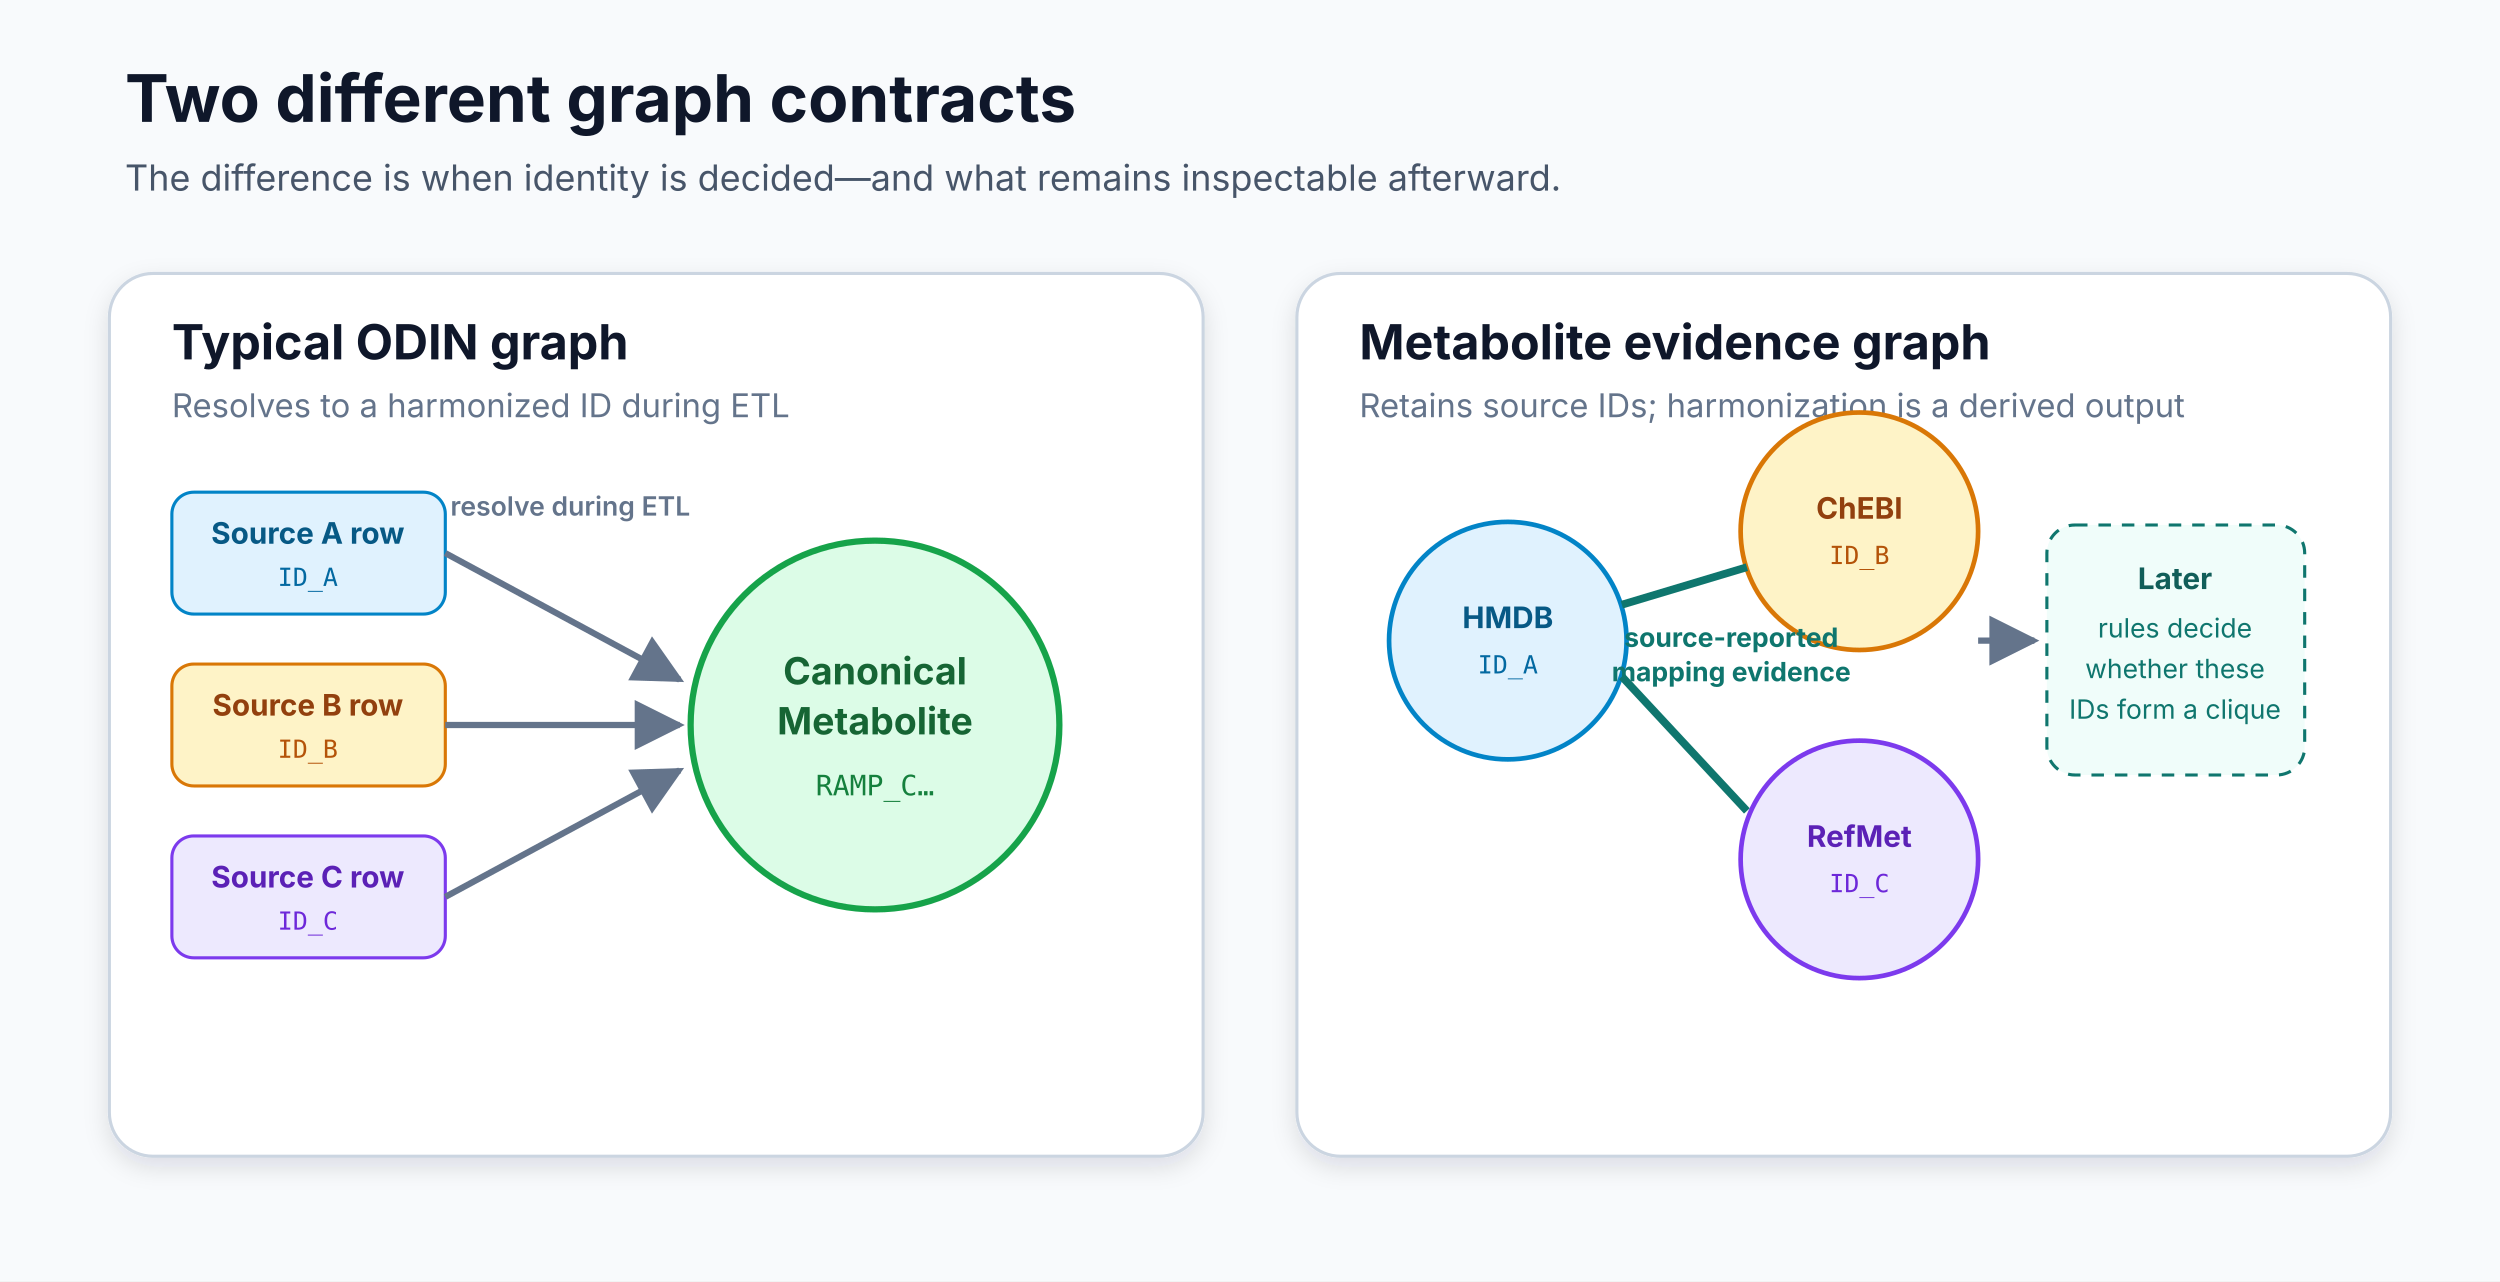
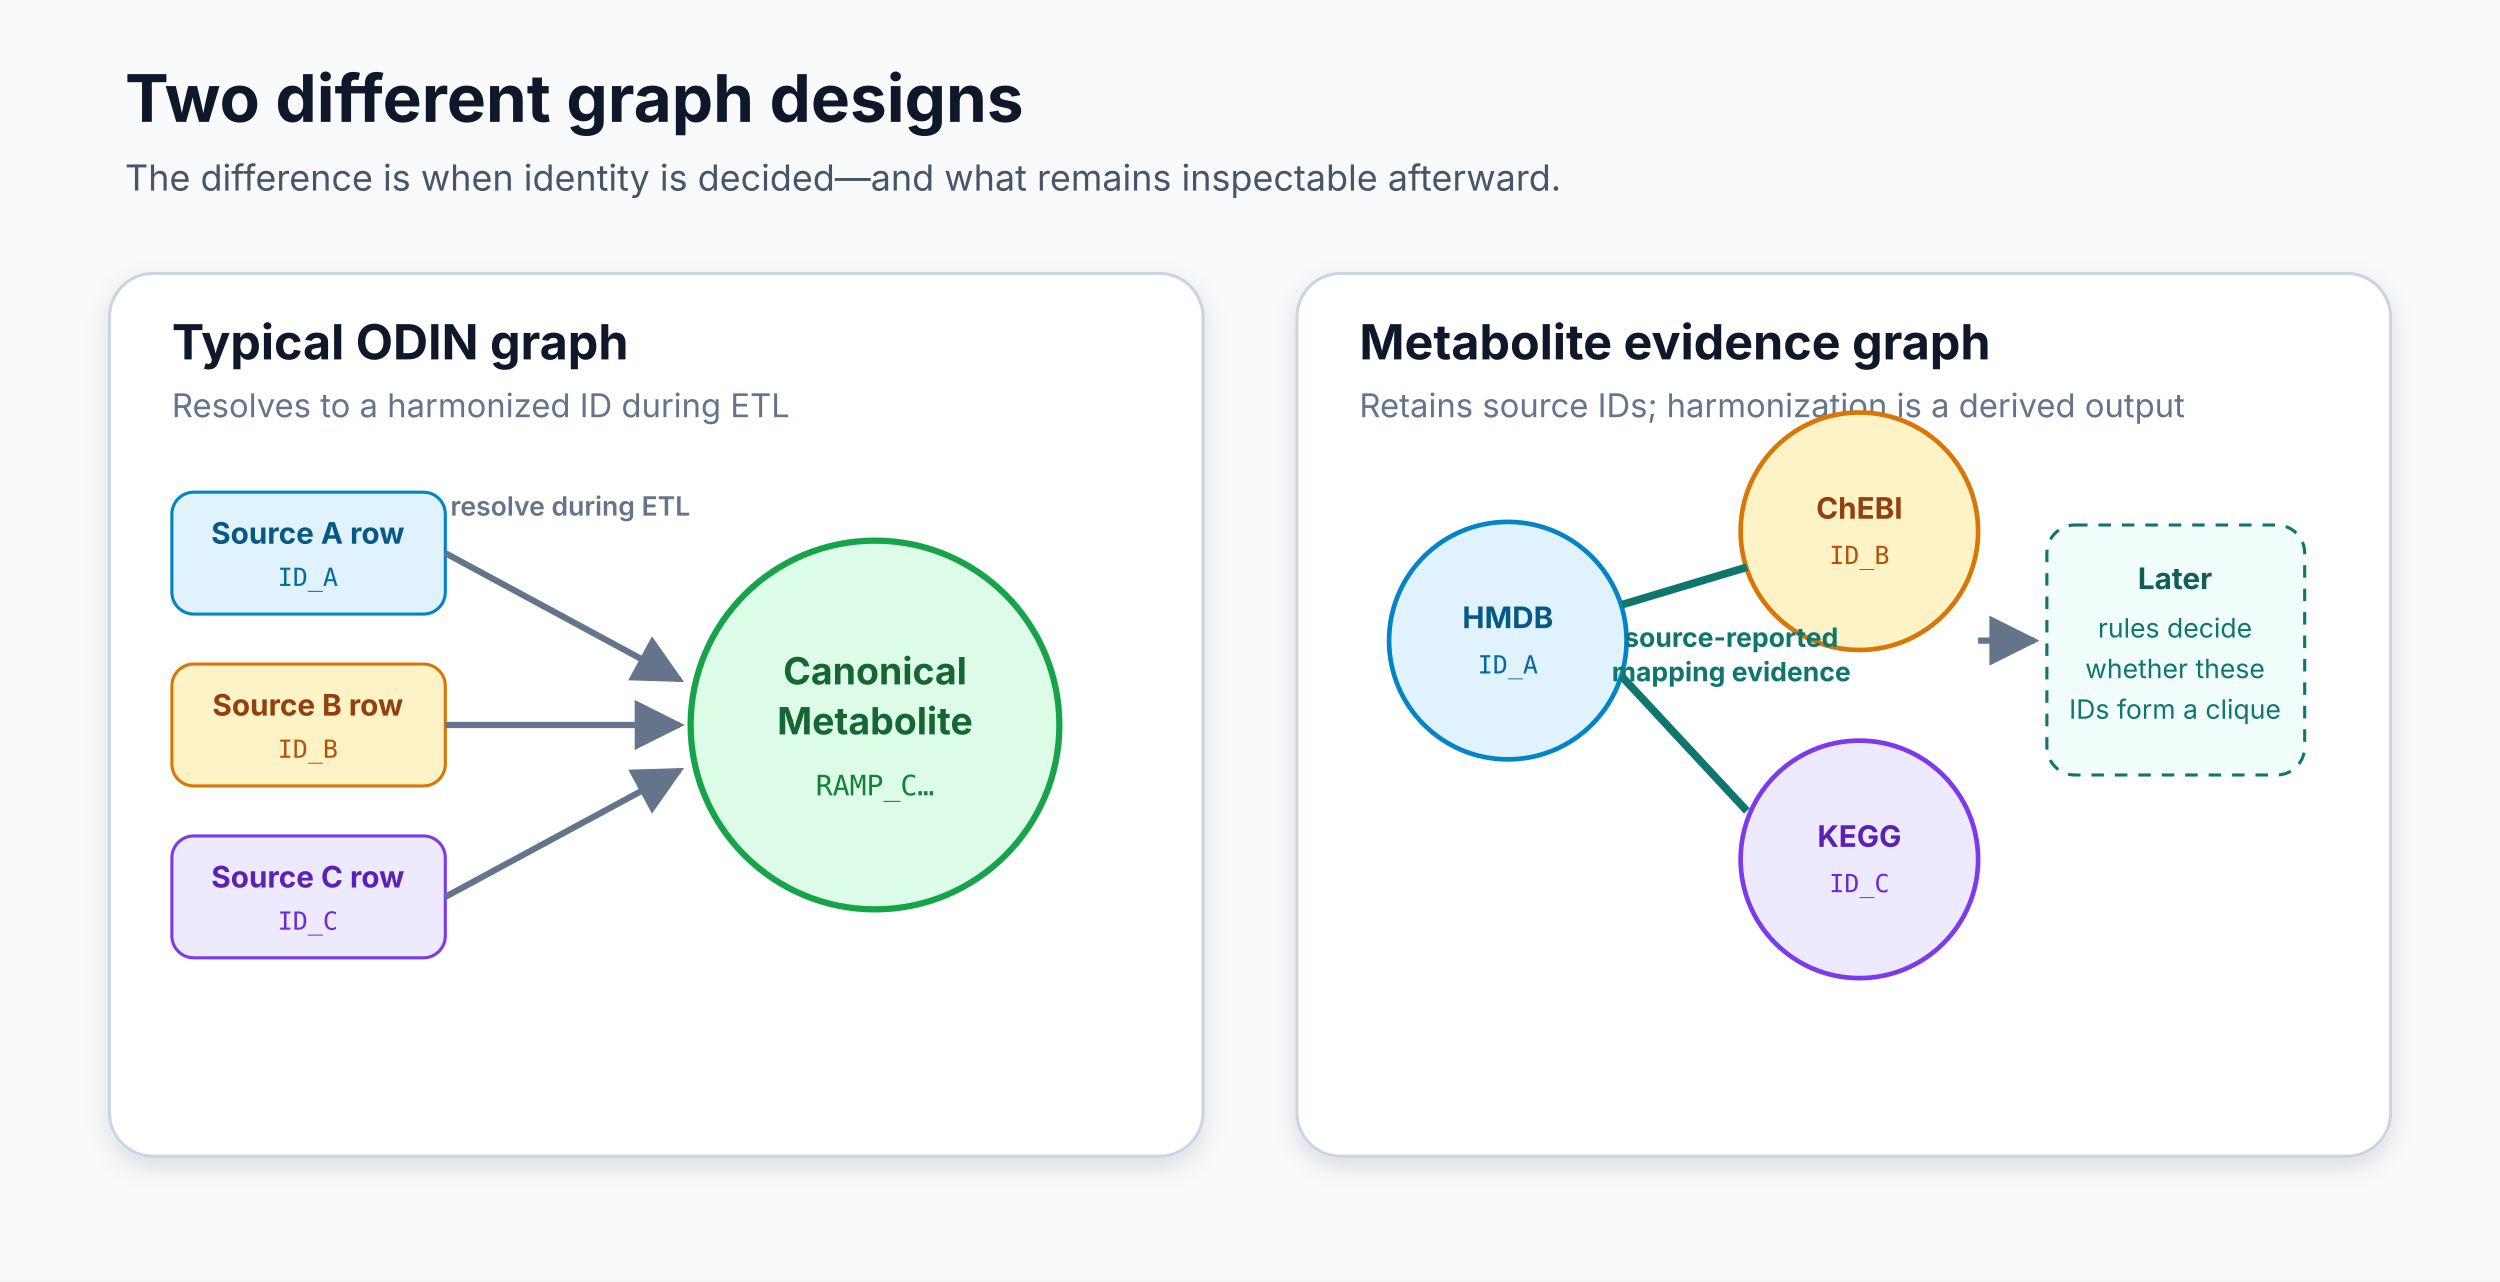
<svg xmlns="http://www.w3.org/2000/svg" width="800" height="410" viewBox="0 0 1600 820" role="img" aria-labelledby="title desc">
  <defs>
    <marker id="arrow" viewBox="0 0 10 10" refX="9" refY="5" markerWidth="8" markerHeight="8" orient="auto-start-reverse">
      <path d="M 0 0 L 10 5 L 0 10 z" fill="#64748b" />
    </marker>
    <filter id="shadow" x="-20%" y="-20%" width="140%" height="140%">
      <feDropShadow dx="0" dy="6" stdDeviation="8" flood-color="#0f172a" flood-opacity="0.12" />
    </filter>
  </defs>
  <rect width="1600" height="820" fill="#f8fafc" />
-   <text x="80" y="78" font-family="Inter, Arial, sans-serif" font-size="42" font-weight="700" fill="#0f172a">Two different graph contracts</text>
+   <text x="80" y="78" font-family="Inter, Arial, sans-serif" font-size="42" font-weight="700" fill="#0f172a">Two different graph designs</text>
  <text x="80" y="122" font-family="Inter, Arial, sans-serif" font-size="23" fill="#475569">The difference is when identity is decided—and what remains inspectable afterward.</text>
  <rect x="70" y="175" width="700" height="565" rx="28" fill="#ffffff" stroke="#cbd5e1" stroke-width="2" filter="url(#shadow)" />
  <text x="110" y="230" font-family="Inter, Arial, sans-serif" font-size="31" font-weight="700" fill="#0f172a">Typical ODIN graph</text>
  <text x="110" y="267" font-family="Inter, Arial, sans-serif" font-size="21" fill="#64748b">Resolves to a harmonized ID during ETL</text>
  <rect x="110" y="315" width="175" height="78" rx="14" fill="#e0f2fe" stroke="#0284c7" stroke-width="2" />
  <text x="197" y="348" text-anchor="middle" font-family="Inter, Arial, sans-serif" font-size="19" font-weight="700" fill="#075985">Source A row</text>
  <text x="197" y="375" text-anchor="middle" font-family="ui-monospace, monospace" font-size="16" fill="#0369a1">ID_A</text>
  <rect x="110" y="425" width="175" height="78" rx="14" fill="#fef3c7" stroke="#d97706" stroke-width="2" />
  <text x="197" y="458" text-anchor="middle" font-family="Inter, Arial, sans-serif" font-size="19" font-weight="700" fill="#92400e">Source B row</text>
  <text x="197" y="485" text-anchor="middle" font-family="ui-monospace, monospace" font-size="16" fill="#b45309">ID_B</text>
  <rect x="110" y="535" width="175" height="78" rx="14" fill="#ede9fe" stroke="#7c3aed" stroke-width="2" />
  <text x="197" y="568" text-anchor="middle" font-family="Inter, Arial, sans-serif" font-size="19" font-weight="700" fill="#5b21b6">Source C row</text>
  <text x="197" y="595" text-anchor="middle" font-family="ui-monospace, monospace" font-size="16" fill="#6d28d9">ID_C</text>
  <line x1="285" y1="354" x2="435" y2="435" stroke="#64748b" stroke-width="4" marker-end="url(#arrow)" />
  <line x1="285" y1="464" x2="435" y2="464" stroke="#64748b" stroke-width="4" marker-end="url(#arrow)" />
  <line x1="285" y1="574" x2="435" y2="493" stroke="#64748b" stroke-width="4" marker-end="url(#arrow)" />
  <text x="365" y="330" text-anchor="middle" font-family="Inter, Arial, sans-serif" font-size="17" font-weight="600" fill="#64748b">resolve during ETL</text>
  <circle cx="560" cy="464" r="118" fill="#dcfce7" stroke="#16a34a" stroke-width="4" />
  <text x="560" y="438" text-anchor="middle" font-family="Inter, Arial, sans-serif" font-size="24" font-weight="700" fill="#166534">Canonical</text>
  <text x="560" y="470" text-anchor="middle" font-family="Inter, Arial, sans-serif" font-size="24" font-weight="700" fill="#166534">Metabolite</text>
  <text x="560" y="509" text-anchor="middle" font-family="ui-monospace, monospace" font-size="18" fill="#15803d">RAMP_C…</text>
  <rect x="830" y="175" width="700" height="565" rx="28" fill="#ffffff" stroke="#cbd5e1" stroke-width="2" filter="url(#shadow)" />
  <text x="870" y="230" font-family="Inter, Arial, sans-serif" font-size="31" font-weight="700" fill="#0f172a">Metabolite evidence graph</text>
  <text x="870" y="267" font-family="Inter, Arial, sans-serif" font-size="21" fill="#64748b">Retains source IDs; harmonization is a derived output</text>
  <circle cx="965" cy="410" r="76" fill="#e0f2fe" stroke="#0284c7" stroke-width="3" />
  <text x="965" y="402" text-anchor="middle" font-family="Inter, Arial, sans-serif" font-size="19" font-weight="700" fill="#075985">HMDB</text>
  <text x="965" y="431" text-anchor="middle" font-family="ui-monospace, monospace" font-size="16" fill="#0369a1">ID_A</text>
  <circle cx="1190" cy="340" r="76" fill="#fef3c7" stroke="#d97706" stroke-width="3" />
  <text x="1190" y="332" text-anchor="middle" font-family="Inter, Arial, sans-serif" font-size="19" font-weight="700" fill="#92400e">ChEBI</text>
  <text x="1190" y="361" text-anchor="middle" font-family="ui-monospace, monospace" font-size="16" fill="#b45309">ID_B</text>
  <circle cx="1190" cy="550" r="76" fill="#ede9fe" stroke="#7c3aed" stroke-width="3" />
-   <text x="1190" y="542" text-anchor="middle" font-family="Inter, Arial, sans-serif" font-size="19" font-weight="700" fill="#5b21b6">RefMet</text>
+   <text x="1190" y="542" text-anchor="middle" font-family="Inter, Arial, sans-serif" font-size="19" font-weight="700" fill="#5b21b6">KEGG</text>
  <text x="1190" y="571" text-anchor="middle" font-family="ui-monospace, monospace" font-size="16" fill="#6d28d9">ID_C</text>
  <line x1="1038" y1="387" x2="1118" y2="363" stroke="#0f766e" stroke-width="5" />
  <line x1="1038" y1="433" x2="1118" y2="519" stroke="#0f766e" stroke-width="5" />
  <text x="1108" y="414" text-anchor="middle" font-family="Inter, Arial, sans-serif" font-size="17" font-weight="700" fill="#0f766e">source-reported</text>
  <text x="1108" y="436" text-anchor="middle" font-family="Inter, Arial, sans-serif" font-size="17" font-weight="700" fill="#0f766e">mapping evidence</text>
  <rect x="1310" y="336" width="165" height="160" rx="18" fill="#f0fdfa" stroke="#0f766e" stroke-width="2" stroke-dasharray="8 7" />
  <text x="1392" y="377" text-anchor="middle" font-family="Inter, Arial, sans-serif" font-size="19" font-weight="700" fill="#115e59">Later</text>
  <text x="1392" y="408" text-anchor="middle" font-family="Inter, Arial, sans-serif" font-size="17" fill="#0f766e">rules decide</text>
  <text x="1392" y="434" text-anchor="middle" font-family="Inter, Arial, sans-serif" font-size="17" fill="#0f766e">whether these</text>
  <text x="1392" y="460" text-anchor="middle" font-family="Inter, Arial, sans-serif" font-size="17" fill="#0f766e">IDs form a clique</text>
  <line x1="1266" y1="410" x2="1302" y2="410" stroke="#64748b" stroke-width="4" marker-end="url(#arrow)" />
</svg>
